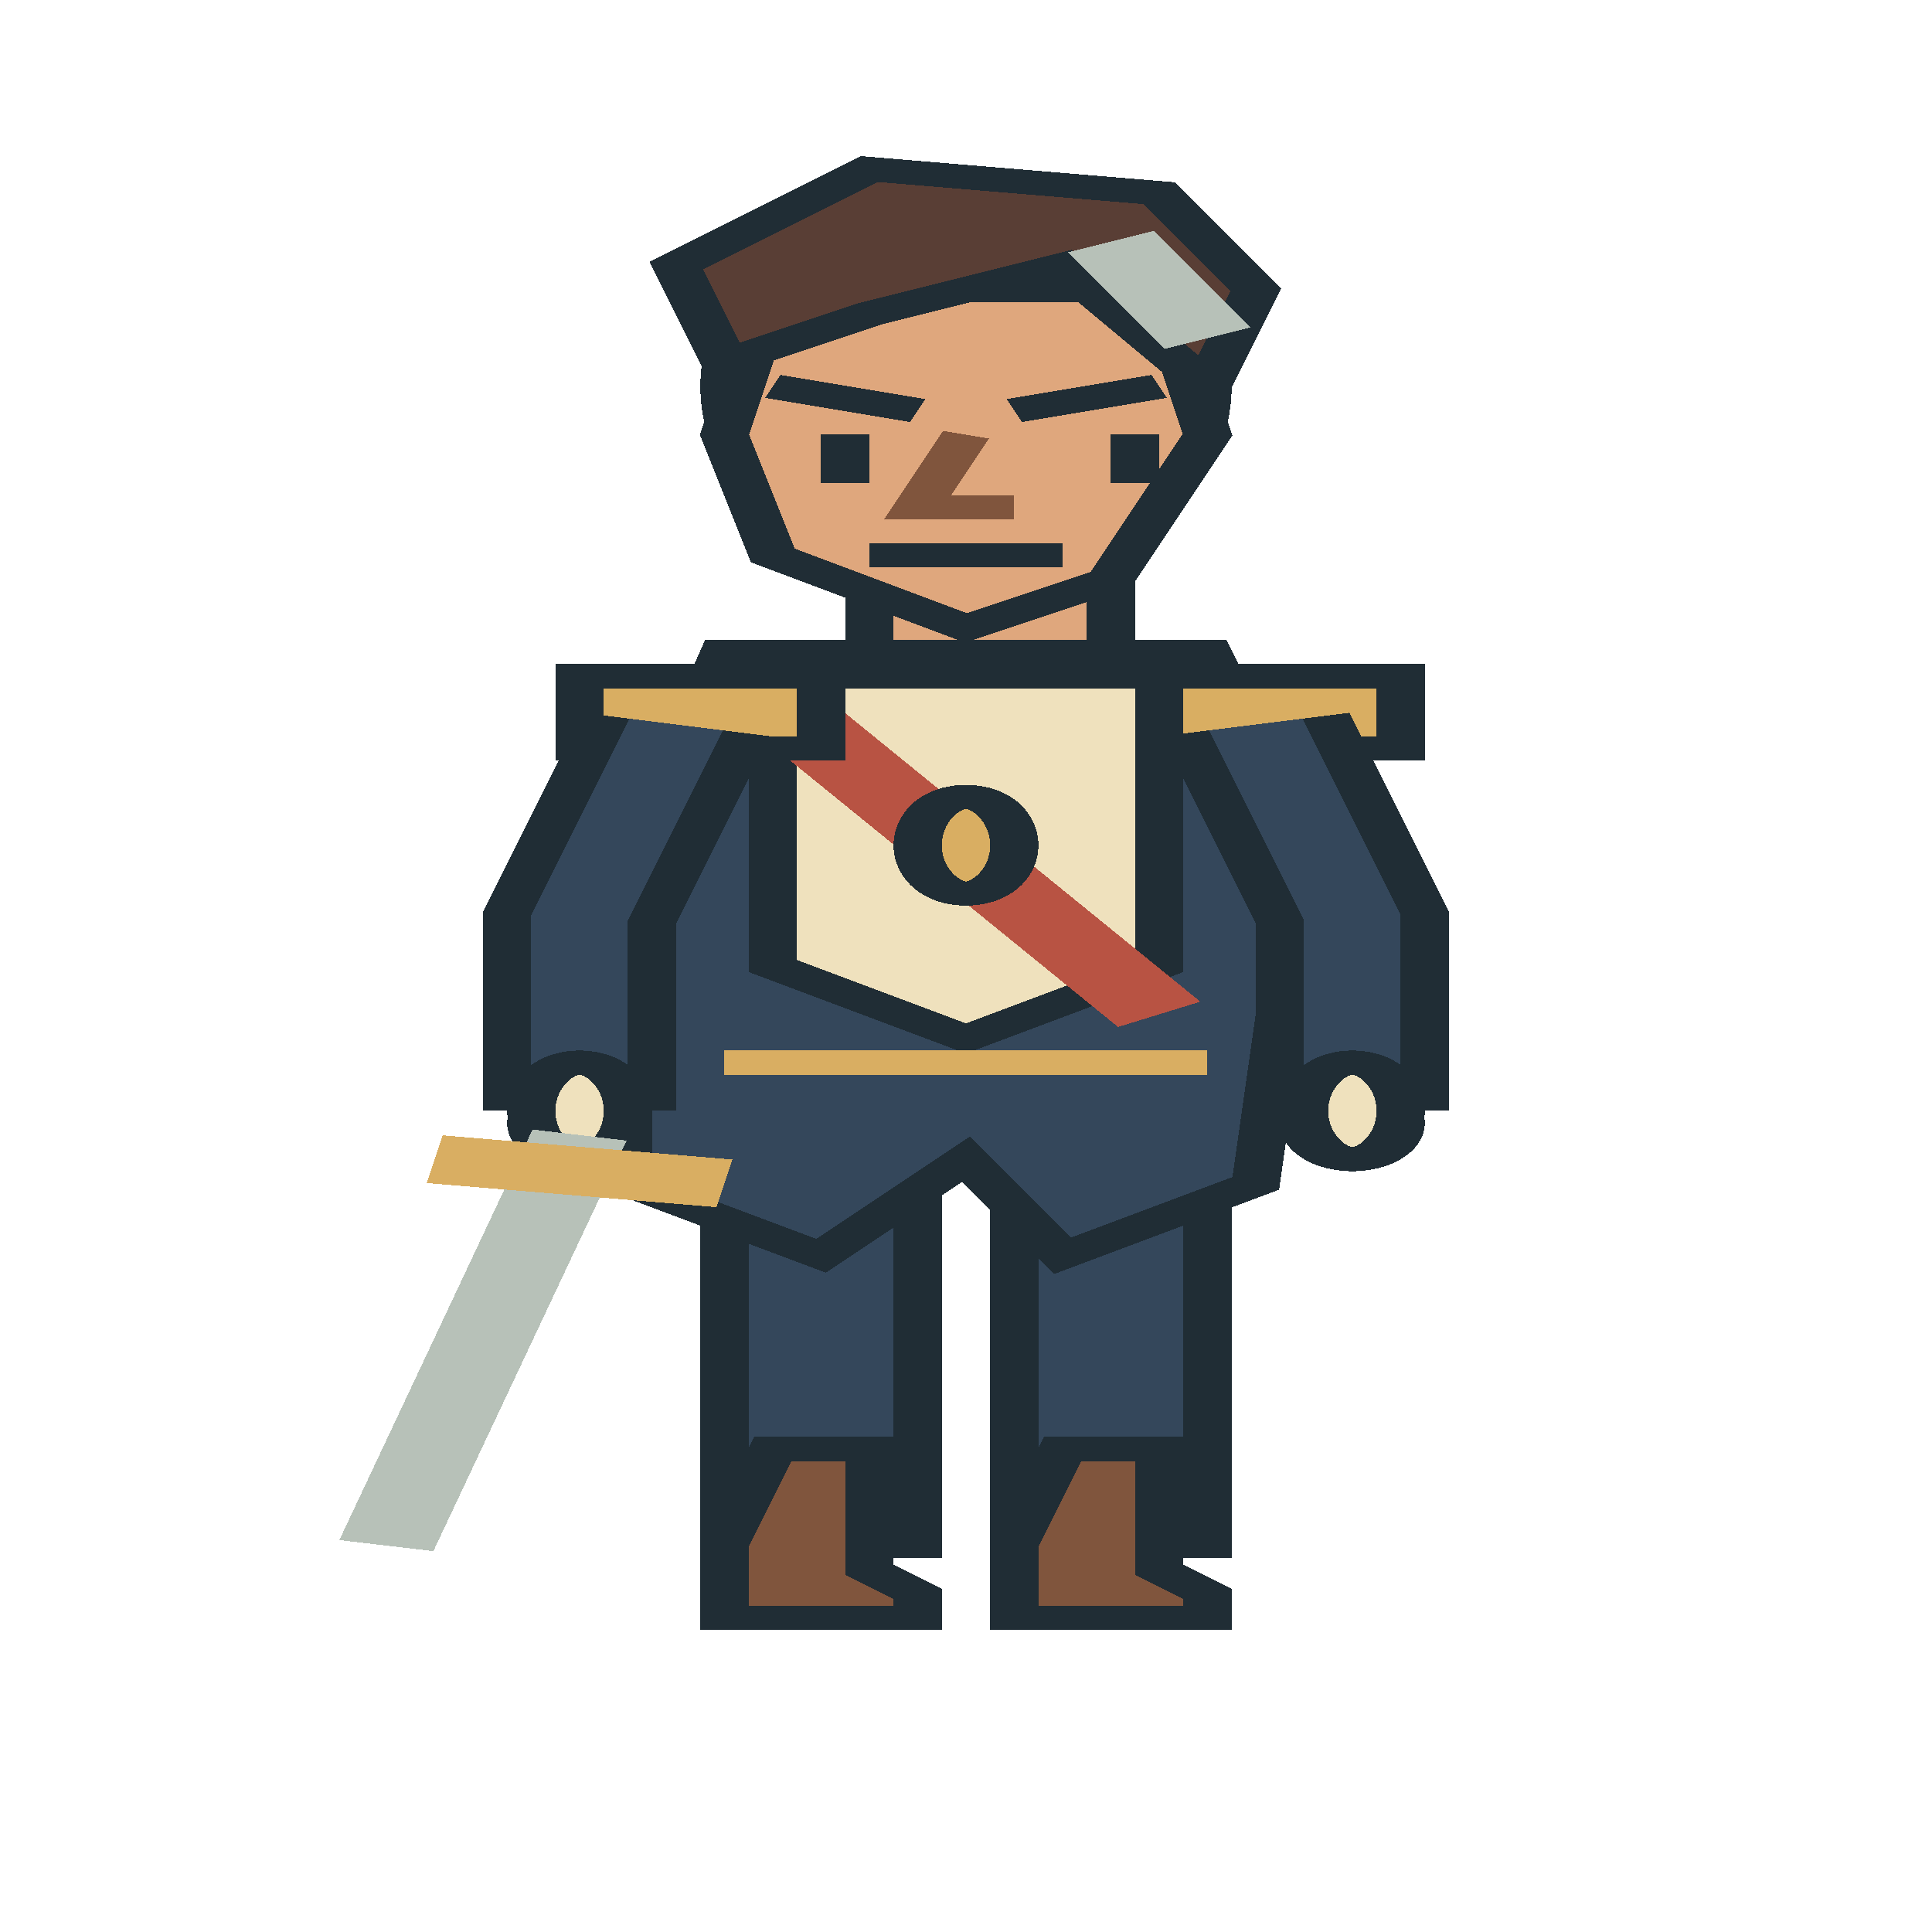
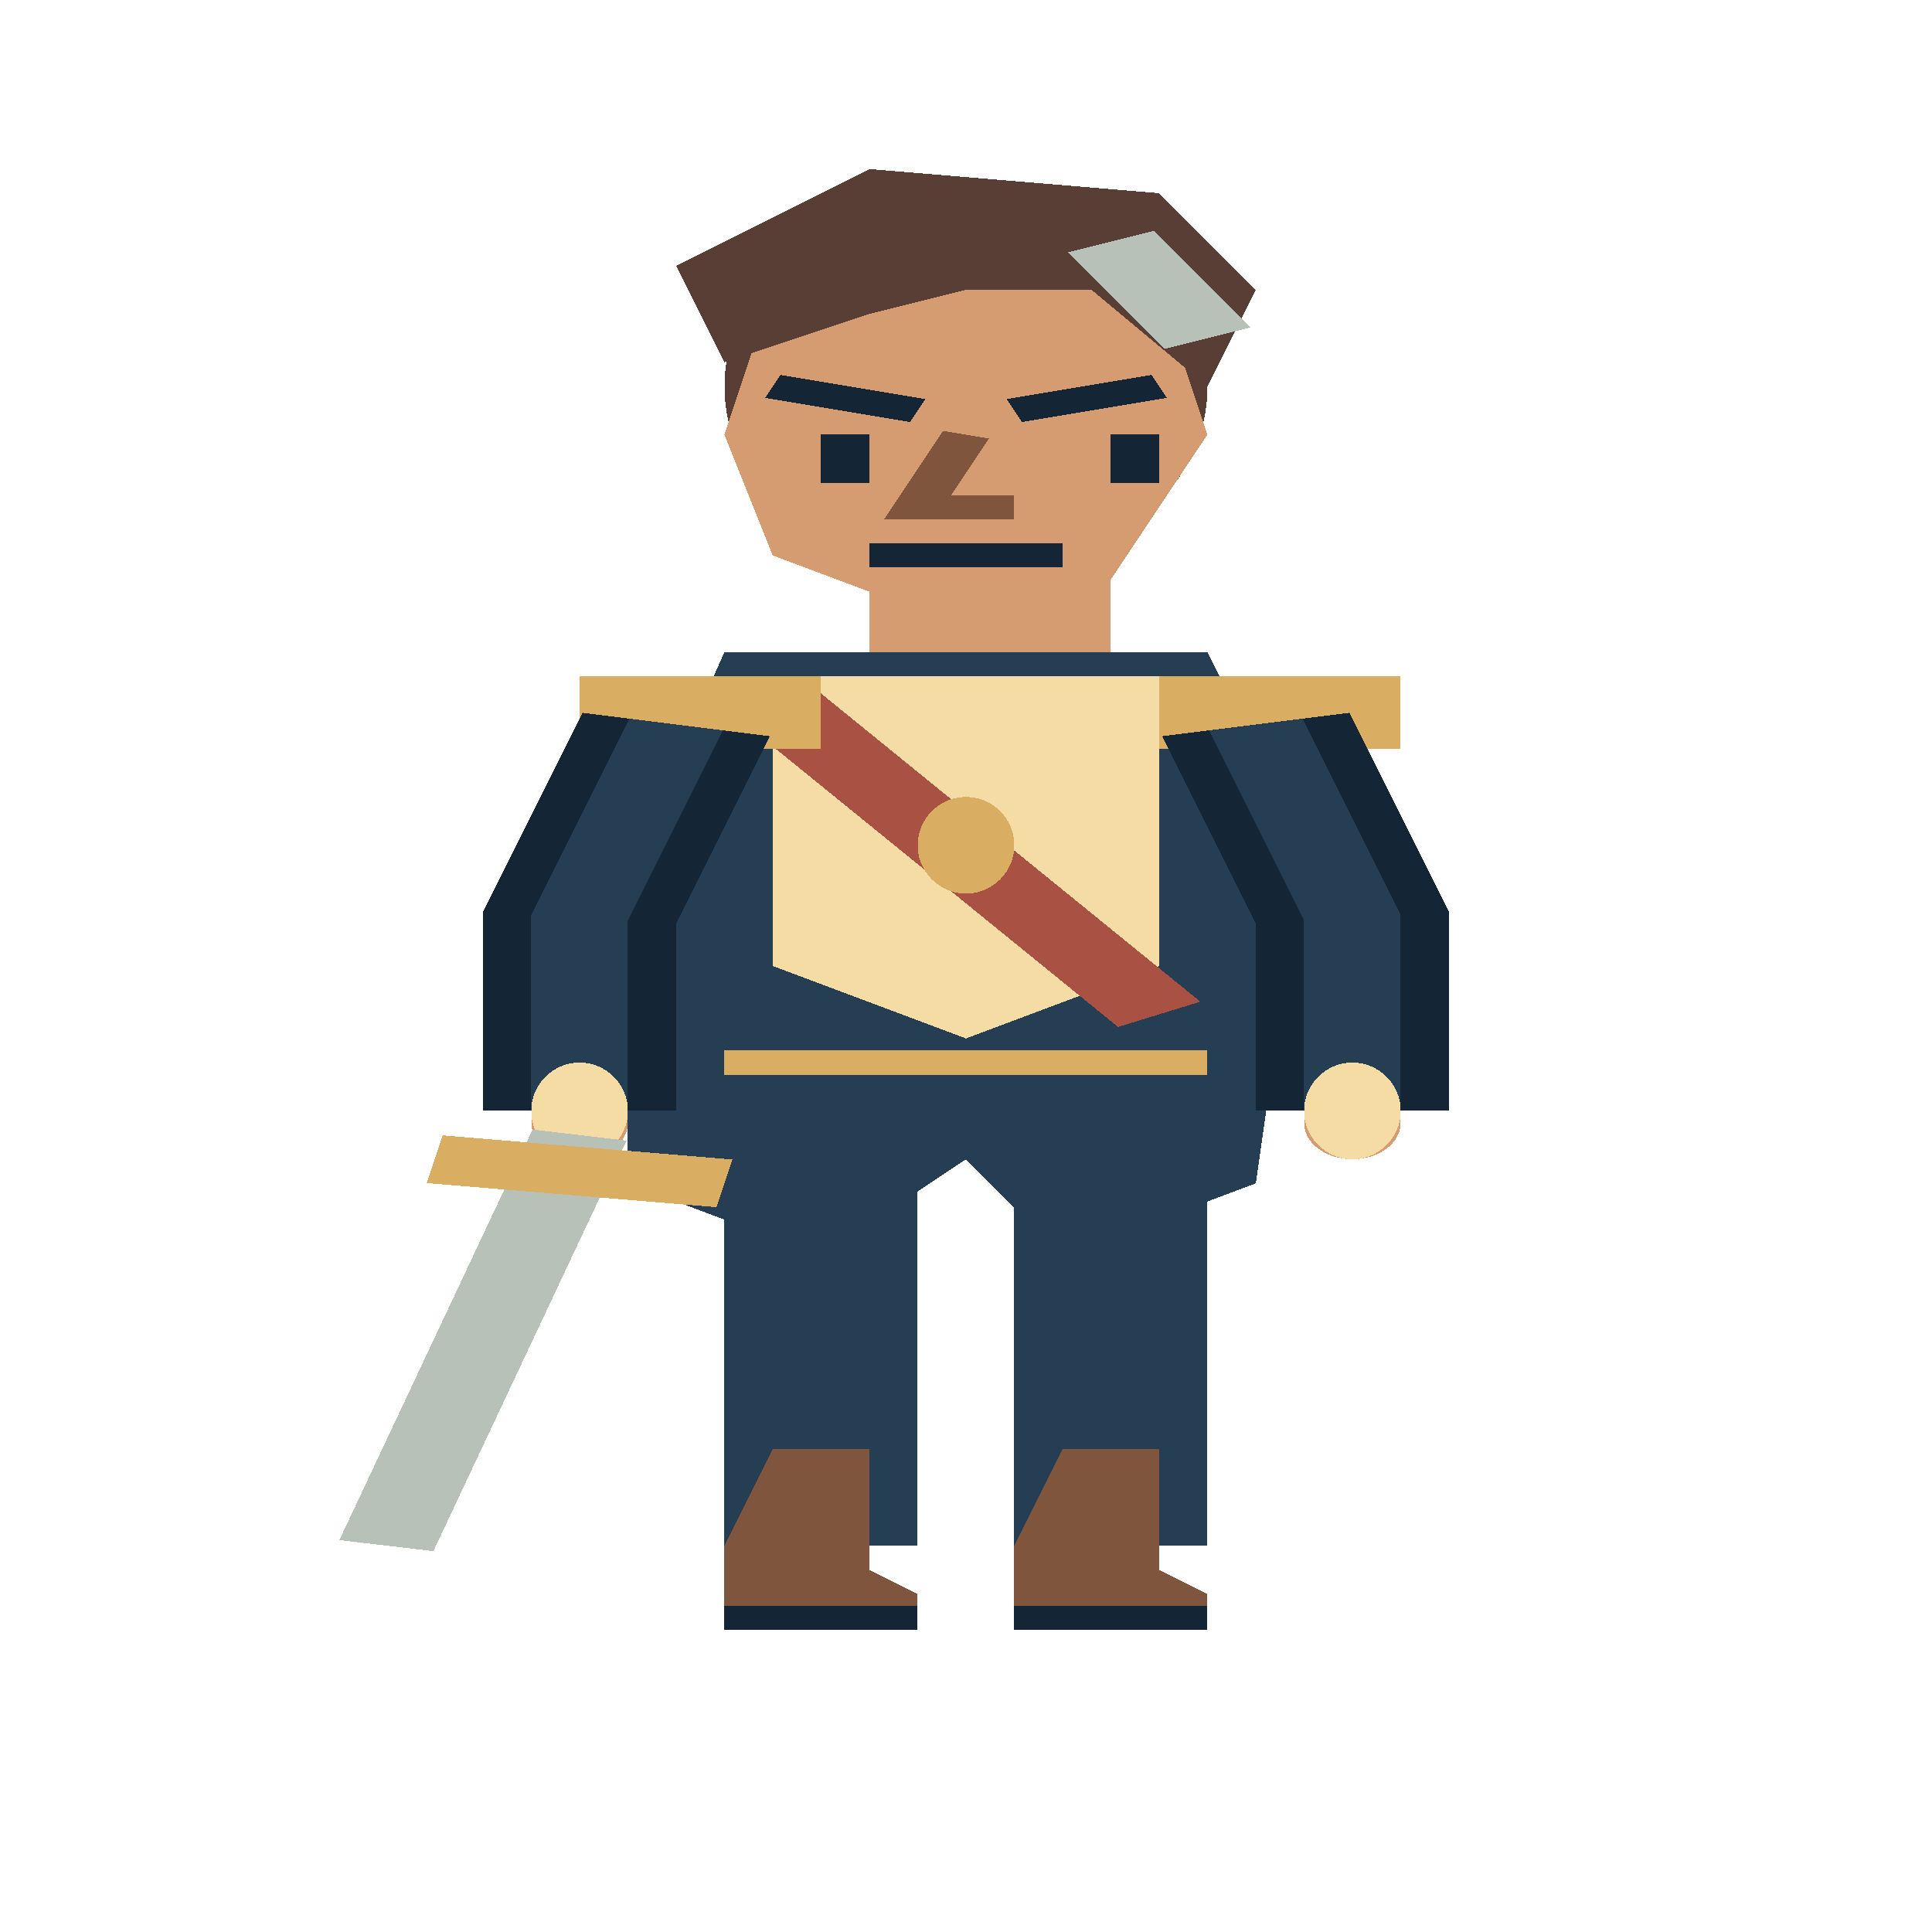
<svg xmlns="http://www.w3.org/2000/svg" width="80" height="80" viewBox="0 0 40 80" preserveAspectRatio="none" shape-rendering="crispEdges">
-   <polygon points="15,44 19,44 19,64 15,64" fill="#34475b" stroke="#202d35" stroke-width="1" />
-   <polygon points="21,44 25,44 25,64 21,64" fill="#34475b" stroke="#202d35" stroke-width="1" />
-   <polygon points="16,60 18,60 18,65 19,66 19,67 15,67 15,64" fill="#80553d" stroke="#202d35" stroke-width="1" />
-   <polyline points="15,67 19,67" fill="none" stroke="#202d35" stroke-width="1" />
-   <polygon points="22,60 24,60 24,65 25,66 25,67 21,67 21,64" fill="#80553d" stroke="#202d35" stroke-width="1" />
-   <polyline points="21,67 25,67" fill="none" stroke="#202d35" stroke-width="1" />
-   <rect x="18" y="24" width="5" height="7" fill="#dfa77d" stroke="#202d35" stroke-width="1" />
-   <polygon points="15,27 25,27 27,35 26,49 22,52 20,48 17,52 13,49 13,36" fill="#34475b" stroke="#202d35" stroke-width="1" />
-   <polygon points="16,28 24,28 24,40 20,43 16,40" fill="#efe1bd" stroke="#202d35" stroke-width="1" />
-   <polyline points="16,29 24,42" fill="none" stroke="#b85343" stroke-width="2" />
-   <ellipse cx="20.0" cy="35.0" rx="1.0" ry="2.0" fill="#d9ae62" stroke="#202d35" stroke-width="1" />
-   <rect x="12" y="28" width="5" height="3" fill="#d9ae62" stroke="#202d35" stroke-width="1" />
-   <rect x="24" y="28" width="5" height="3" fill="#d9ae62" stroke="#202d35" stroke-width="1" />
+   <polygon points="15,44 19,44 19,64 15,64" fill="#263e53" />
+   <polygon points="21,44 25,44 25,64 21,64" fill="#263e53" />
+   <polygon points="16,60 18,60 18,65 19,66 19,67 15,67 15,64" fill="#80553d" />
+   <polyline points="15,67 19,67" fill="none" stroke="#142536" stroke-width="1" />
+   <polygon points="22,60 24,60 24,65 25,66 25,67 21,67 21,64" fill="#80553d" />
+   <polyline points="21,67 25,67" fill="none" stroke="#142536" stroke-width="1" />
+   <rect x="18" y="24" width="5" height="7" fill="#d49c70" />
+   <polygon points="15,27 25,27 27,35 26,49 22,52 20,48 17,52 13,49 13,36" fill="#263e53" />
+   <polygon points="16,28 24,28 24,40 20,43 16,40" fill="#f5dca4" />
+   <polyline points="16,29 24,42" fill="none" stroke="#a95243" stroke-width="2" />
+   <ellipse cx="20.0" cy="35.0" rx="1.0" ry="2.0" fill="#d9ae62" />
+   <rect x="12" y="28" width="5" height="3" fill="#d9ae62" />
+   <rect x="24" y="28" width="5" height="3" fill="#d9ae62" />
  <polyline points="15,44 25,44" fill="none" stroke="#d9ae62" stroke-width="1" />
-   <polyline points="14,30 12,38 12,46" fill="none" stroke="#202d35" stroke-width="4" />
-   <polyline points="14,30 12,38 12,46" fill="none" stroke="#34475b" stroke-width="2" />
-   <ellipse cx="12.0" cy="46.5" rx="1.0" ry="1.5" fill="#dfa77d" stroke="#202d35" stroke-width="1" />
-   <polyline points="26,30 28,38 28,46" fill="none" stroke="#202d35" stroke-width="4" />
-   <polyline points="26,30 28,38 28,46" fill="none" stroke="#34475b" stroke-width="2" />
-   <ellipse cx="28.0" cy="46.5" rx="1.0" ry="1.5" fill="#dfa77d" stroke="#202d35" stroke-width="1" />
-   <ellipse cx="12.0" cy="46.0" rx="1.0" ry="2.0" fill="#efe1bd" stroke="#202d35" stroke-width="1" />
-   <ellipse cx="28.0" cy="46.0" rx="1.0" ry="2.0" fill="#efe1bd" stroke="#202d35" stroke-width="1" />
+   <polyline points="14,30 12,38 12,46" fill="none" stroke="#142536" stroke-width="4" />
+   <polyline points="14,30 12,38 12,46" fill="none" stroke="#263e53" stroke-width="2" />
+   <ellipse cx="12.0" cy="46.5" rx="1.0" ry="1.5" fill="#d49c70" />
+   <polyline points="26,30 28,38 28,46" fill="none" stroke="#142536" stroke-width="4" />
+   <polyline points="26,30 28,38 28,46" fill="none" stroke="#263e53" stroke-width="2" />
+   <ellipse cx="28.0" cy="46.5" rx="1.0" ry="1.5" fill="#d49c70" />
+   <ellipse cx="12.0" cy="46.0" rx="1.0" ry="2.0" fill="#f5dca4" />
+   <ellipse cx="28.0" cy="46.0" rx="1.0" ry="2.0" fill="#f5dca4" />
  <polyline points="12,47 8,64" fill="none" stroke="#b7c1b8" stroke-width="2" />
  <polyline points="9,48 15,49" fill="none" stroke="#d9ae62" stroke-width="2" />
-   <ellipse cx="20.0" cy="16.0" rx="5.0" ry="8.0" fill="#593e35" stroke="#202d35" stroke-width="1" />
-   <polygon points="16,12 24,12 25,18 23,24 20,26 16,23 15,18" fill="#dfa77d" stroke="#202d35" stroke-width="1" />
-   <polygon points="15,15 14,11 18,7 24,8 26,12 25,16 22,11 18,13" fill="#593e35" stroke="#202d35" stroke-width="1" />
+   <ellipse cx="20.0" cy="16.0" rx="5.0" ry="8.0" fill="#593e35" />
+   <polygon points="16,12 24,12 25,18 23,24 20,26 16,23 15,18" fill="#d49c70" />
+   <polygon points="15,15 14,11 18,7 24,8 26,12 25,16 22,11 18,13" fill="#593e35" />
  <polyline points="23,10 25,14" fill="none" stroke="#b7c1b8" stroke-width="2" />
-   <polyline points="16,16 19,17" fill="none" stroke="#202d35" stroke-width="1" />
-   <polyline points="21,17 24,16" fill="none" stroke="#202d35" stroke-width="1" />
-   <rect x="17" y="18" width="1" height="2" fill="#202d35" />
-   <rect x="23" y="18" width="1" height="2" fill="#202d35" />
+   <polyline points="16,16 19,17" fill="none" stroke="#142536" stroke-width="1" />
+   <polyline points="21,17 24,16" fill="none" stroke="#142536" stroke-width="1" />
+   <rect x="17" y="18" width="1" height="2" fill="#142536" />
+   <rect x="23" y="18" width="1" height="2" fill="#142536" />
  <polyline points="20,18 19,21 21,21" fill="none" stroke="#80553d" stroke-width="1" />
-   <polyline points="18,23 22,23" fill="none" stroke="#202d35" stroke-width="1" />
+   <polyline points="18,23 22,23" fill="none" stroke="#142536" stroke-width="1" />
</svg>
